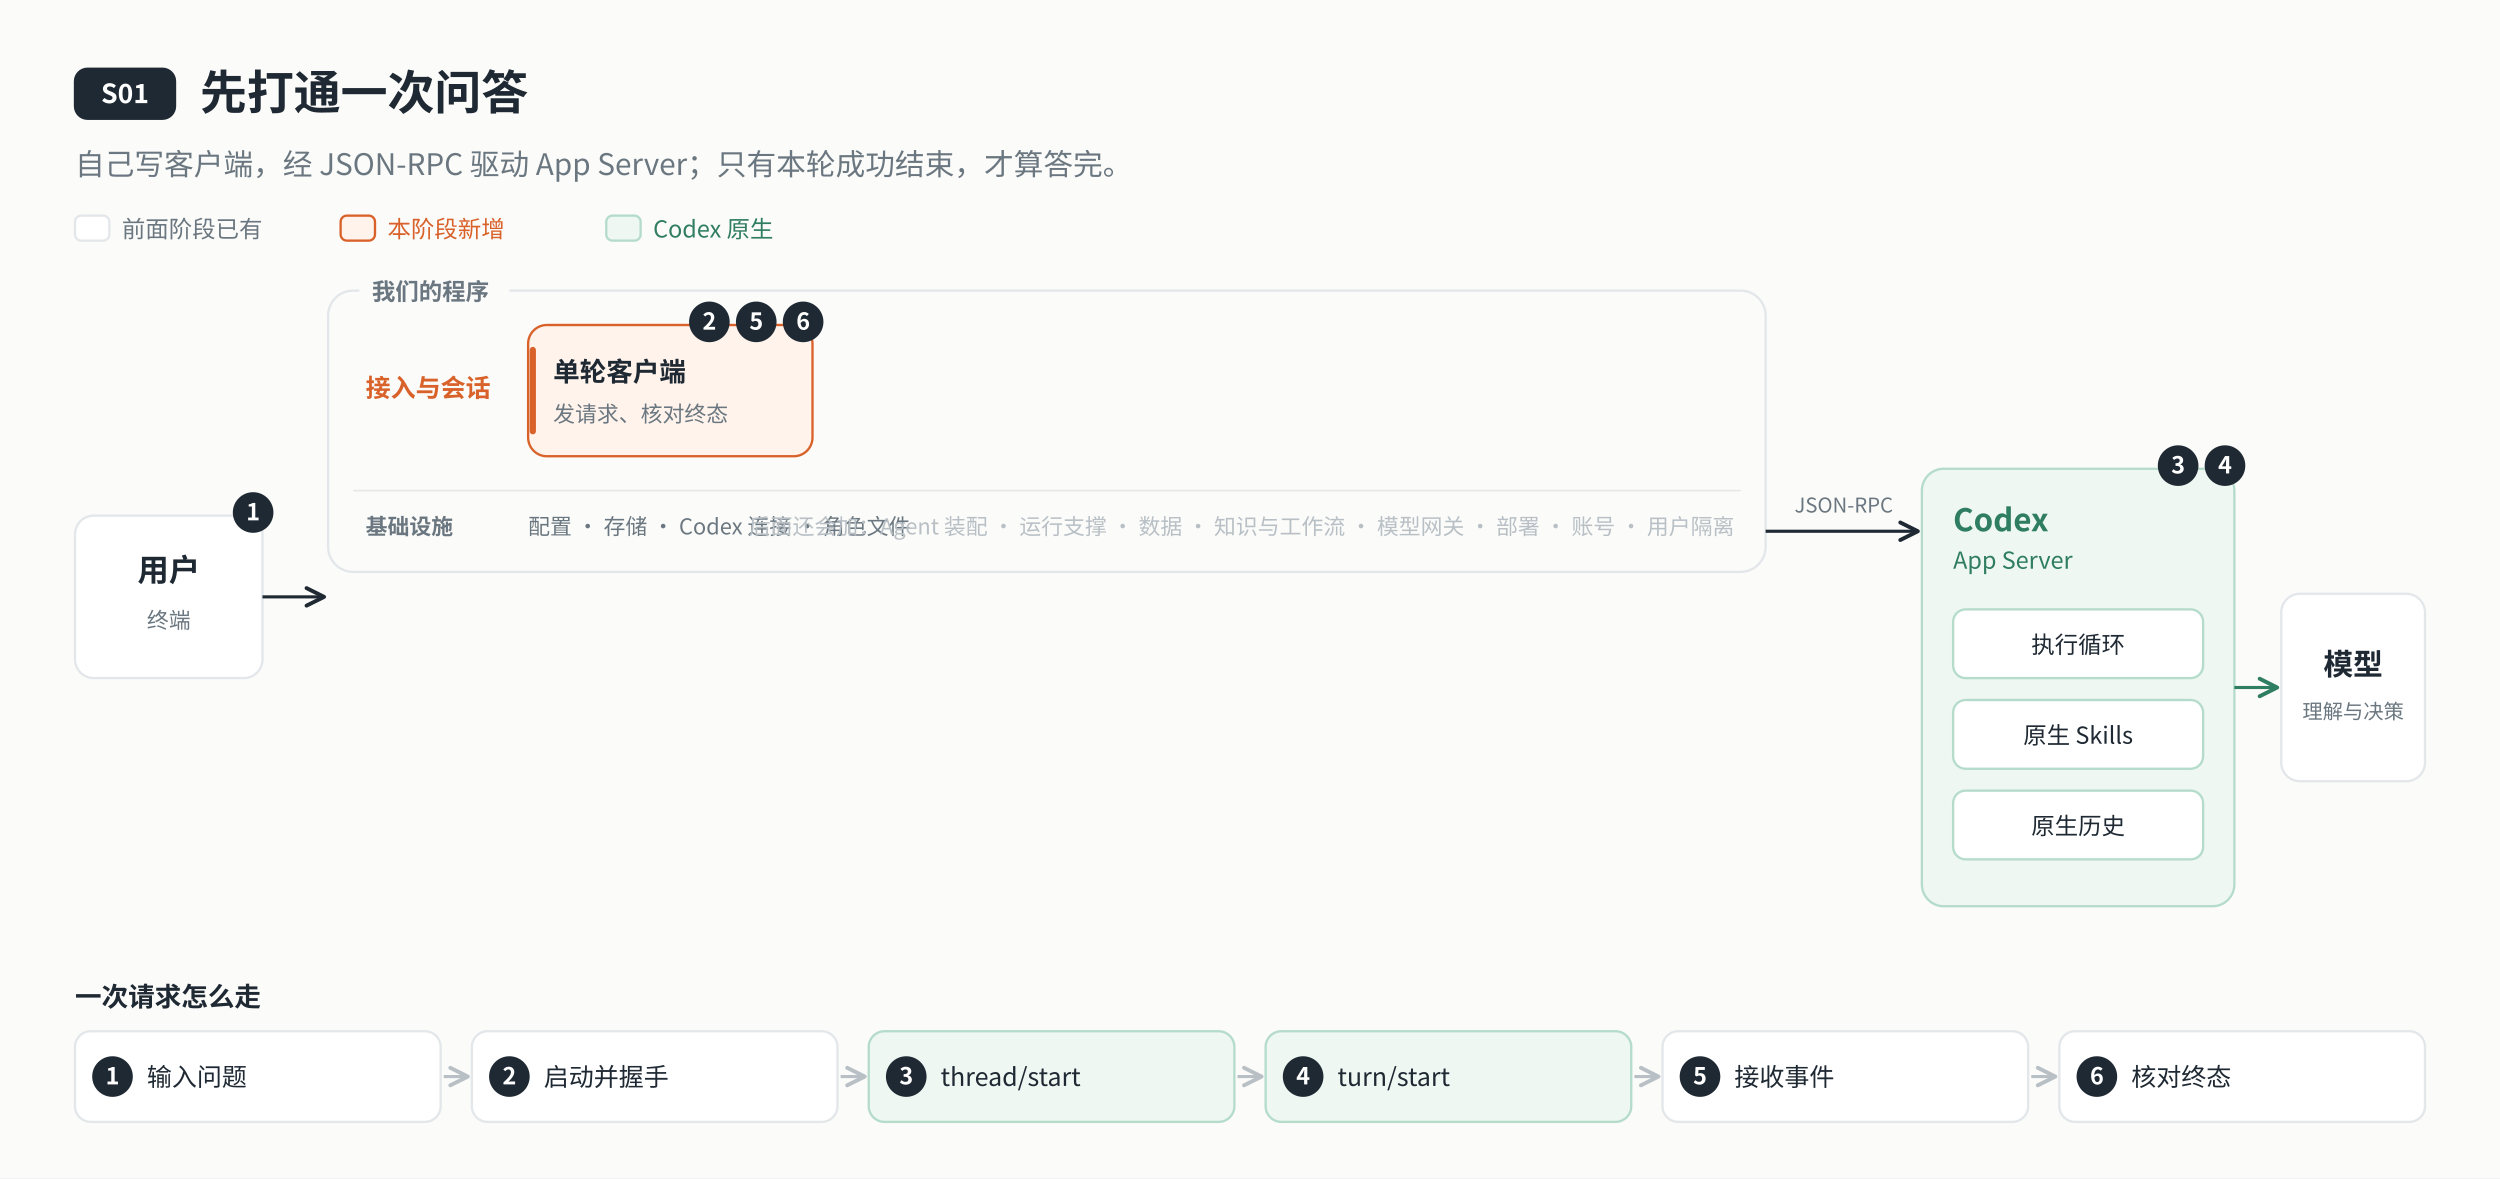
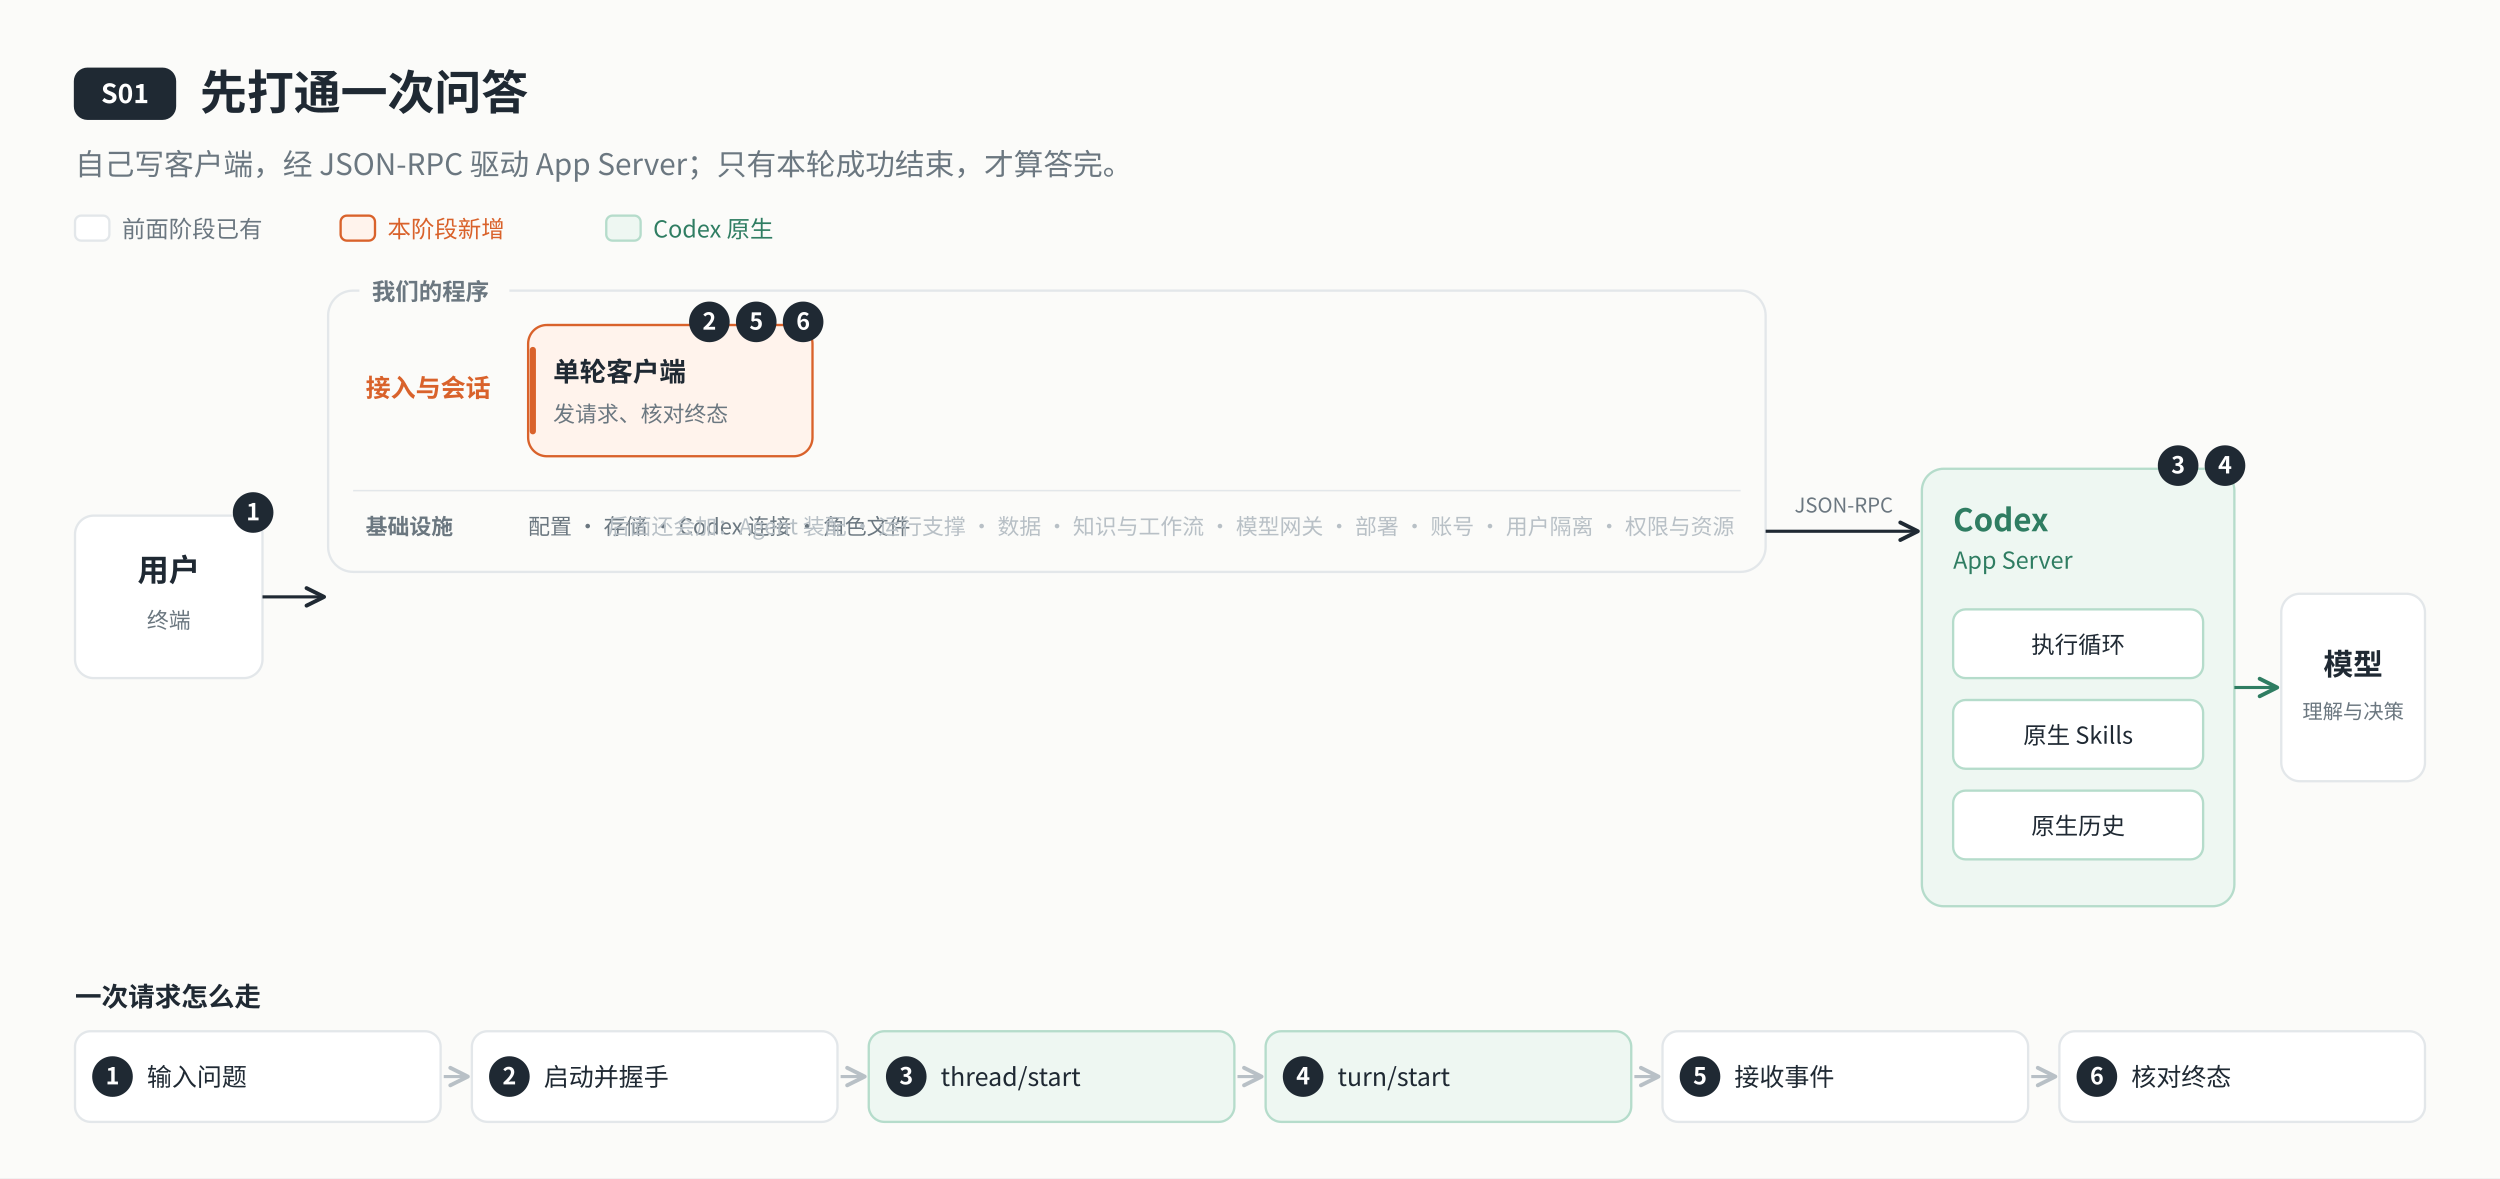
<svg xmlns="http://www.w3.org/2000/svg" width="1600" height="754" viewBox="0 0 1600 754" role="img" aria-labelledby="title desc">
  <defs>
    <marker id="mB8C0C6" viewBox="0 0 10 10" refX="8" refY="5" markerWidth="7" markerHeight="7" orient="auto-start-reverse">
      <path d="M1 1 L9 5 L1 9" fill="none" stroke="#B8C0C6" stroke-width="1.8" stroke-linecap="round" stroke-linejoin="round" />
    </marker>
    <marker id="m1F2933" viewBox="0 0 10 10" refX="8" refY="5" markerWidth="7" markerHeight="7" orient="auto-start-reverse">
      <path d="M1 1 L9 5 L1 9" fill="none" stroke="#1F2933" stroke-width="1.8" stroke-linecap="round" stroke-linejoin="round" />
    </marker>
    <marker id="m2F7D62" viewBox="0 0 10 10" refX="8" refY="5" markerWidth="7" markerHeight="7" orient="auto-start-reverse">
      <path d="M1 1 L9 5 L1 9" fill="none" stroke="#2F7D62" stroke-width="1.8" stroke-linecap="round" stroke-linejoin="round" />
    </marker>
  </defs>
  <g font-family="PingFang SC, Microsoft YaHei, Noto Sans CJK SC, sans-serif">
    <rect x="0" y="0" width="1600" height="754" fill="#FBFBF9" />
    <rect x="48" y="44" width="64" height="32" rx="8" fill="#1F2933" stroke="#1F2933" stroke-width="1.5" />
    <text x="80" y="66" font-size="17" fill="#fff" font-weight="700" text-anchor="middle">S01</text>
    <text x="128" y="70" font-size="30" fill="#1F2933" font-weight="700" text-anchor="start">先打通一次问答</text>
    <text x="48" y="112" font-size="19" fill="#6B7780" font-weight="400" text-anchor="start">自己写客户端，经 JSON-RPC 驱动 App Server；只有本轮成功结束，才算答完。</text>
    <rect x="48" y="138" width="22" height="16" rx="4" fill="#FFFFFF" stroke="#E3E7EA" stroke-width="1.5" />
    <text x="78" y="152" font-size="15" fill="#6B7780" font-weight="400" text-anchor="start">前面阶段已有</text>
    <rect x="218" y="138" width="22" height="16" rx="4" fill="#FFF3EC" stroke="#D9622B" stroke-width="1.5" />
    <text x="248" y="152" font-size="15" fill="#D9622B" font-weight="400" text-anchor="start">本阶段新增</text>
    <rect x="388" y="138" width="22" height="16" rx="4" fill="#EEF7F2" stroke="#B5DCCB" stroke-width="1.5" />
    <text x="418" y="152" font-size="15" fill="#2F7D62" font-weight="400" text-anchor="start">Codex 原生</text>
    <rect x="48" y="330" width="120" height="104" rx="12" fill="#FFFFFF" stroke="#E3E7EA" stroke-width="1.5" />
    <text x="108" y="372" font-size="20" fill="#1F2933" font-weight="600" text-anchor="middle">用户</text>
    <text x="108" y="402" font-size="14" fill="#6B7780" font-weight="400" text-anchor="middle">终端</text>
    <rect x="210" y="186" width="920" height="180" rx="16" fill="none" stroke="#E3E7EA" stroke-width="1.5" />
    <rect x="230" y="175" width="96" height="22" fill="#FBFBF9" />
    <text x="238" y="192" font-size="15" fill="#6B7780" font-weight="600" text-anchor="start">我们的程序</text>
    <text x="234" y="254" font-size="16" fill="#D9622B" font-weight="600" text-anchor="start">接入与会话</text>
    <rect x="338" y="208" width="182" height="84" rx="12" fill="#FFF3EC" stroke="#D9622B" stroke-width="1.5" />
    <rect x="339" y="222" width="4" height="56" rx="2" fill="#D9622B" />
    <text x="354" y="244" font-size="17" fill="#1F2933" font-weight="600" text-anchor="start">单轮客户端</text>
    <text x="354" y="270" font-size="14" fill="#6B7780" font-weight="400" text-anchor="start">发请求、核对终态</text>
    <line x1="226" y1="314" x2="1114" y2="314" stroke="#E3E7EA" stroke-width="1" />
    <text x="234" y="342" font-size="14" fill="#6B7780" font-weight="600" text-anchor="start">基础设施</text>
    <text x="338" y="342" font-size="14" fill="#6B7780" font-weight="400" text-anchor="start">配置 · 存储 · Codex 连接 · 角色文件</text>
-     <text x="1110" y="342" font-size="14" fill="#B8C0C6" font-weight="400" text-anchor="end">后面还会加：Agent 装配 · 运行支撑 · 数据 · 知识与工作流 · 模型网关 · 部署 · 账号 · 用户隔离</text>
+     <text x="1110" y="342" font-size="14" fill="#B8C0C6" font-weight="400" text-anchor="end">后面还会加：Agent 装配 · 运行支撑 · 数据 · 知识与工作流 · 模型网关 · 部署 · 账号 · 用户隔离 · 权限与资源</text>
    <rect x="1230" y="300" width="200" height="280" rx="14" fill="#EEF7F2" stroke="#B5DCCB" stroke-width="1.5" />
    <text x="1250" y="340" font-size="20" fill="#2F7D62" font-weight="700" text-anchor="start">Codex</text>
    <text x="1250" y="364" font-size="15" fill="#2F7D62" font-weight="400" text-anchor="start">App Server</text>
    <rect x="1250" y="390" width="160" height="44" rx="8" fill="#FFFFFF" stroke="#B5DCCB" stroke-width="1.5" />
    <text x="1330" y="418" font-size="15" fill="#1F2933" font-weight="500" text-anchor="middle">执行循环</text>
    <rect x="1250" y="448" width="160" height="44" rx="8" fill="#FFFFFF" stroke="#B5DCCB" stroke-width="1.5" />
    <text x="1330" y="476" font-size="15" fill="#1F2933" font-weight="500" text-anchor="middle">原生 Skills</text>
    <rect x="1250" y="506" width="160" height="44" rx="8" fill="#FFFFFF" stroke="#B5DCCB" stroke-width="1.5" />
    <text x="1330" y="534" font-size="15" fill="#1F2933" font-weight="500" text-anchor="middle">原生历史</text>
    <rect x="1460" y="380" width="92" height="120" rx="12" fill="#FFFFFF" stroke="#E3E7EA" stroke-width="1.5" />
    <text x="1506" y="432" font-size="19" fill="#1F2933" font-weight="600" text-anchor="middle">模型</text>
    <text x="1506" y="460" font-size="13" fill="#6B7780" font-weight="400" text-anchor="middle">理解与决策</text>
    <path d="M168,382 L206,382" fill="none" stroke="#1F2933" stroke-width="2" marker-end="url(#m1F2933)" />
    <path d="M1130,340 L1226,340" fill="none" stroke="#1F2933" stroke-width="2" marker-end="url(#m1F2933)" />
    <text x="1180" y="328" font-size="13" fill="#6B7780" font-weight="500" text-anchor="middle">JSON-RPC</text>
    <path d="M1430,440 L1456,440" fill="none" stroke="#2F7D62" stroke-width="2" marker-end="url(#m2F7D62)" />
    <circle cx="162" cy="328" r="13" fill="#1F2933" />
    <text x="162" y="333" font-size="15" fill="#fff" font-weight="700" text-anchor="middle">1</text>
    <circle cx="454" cy="206" r="13" fill="#1F2933" />
    <text x="454" y="211" font-size="15" fill="#fff" font-weight="700" text-anchor="middle">2</text>
    <circle cx="484" cy="206" r="13" fill="#1F2933" />
    <text x="484" y="211" font-size="15" fill="#fff" font-weight="700" text-anchor="middle">5</text>
    <circle cx="514" cy="206" r="13" fill="#1F2933" />
    <text x="514" y="211" font-size="15" fill="#fff" font-weight="700" text-anchor="middle">6</text>
    <circle cx="1394" cy="298" r="13" fill="#1F2933" />
    <text x="1394" y="303" font-size="15" fill="#fff" font-weight="700" text-anchor="middle">3</text>
    <circle cx="1424" cy="298" r="13" fill="#1F2933" />
    <text x="1424" y="303" font-size="15" fill="#fff" font-weight="700" text-anchor="middle">4</text>
    <text x="48" y="644" font-size="17" fill="#1F2933" font-weight="700" text-anchor="start">一次请求怎么走</text>
    <rect x="48" y="660" width="234" height="58" rx="10" fill="#FFFFFF" stroke="#E3E7EA" stroke-width="1.5" />
    <circle cx="72" cy="689" r="13" fill="#1F2933" />
    <text x="72" y="694" font-size="15" fill="#fff" font-weight="700" text-anchor="middle">1</text>
    <text x="94" y="695" font-size="16" fill="#1F2933" font-weight="500" text-anchor="start">输入问题</text>
    <path d="M284,689 L298,689" fill="none" stroke="#B8C0C6" stroke-width="2" marker-end="url(#mB8C0C6)" />
    <rect x="302" y="660" width="234" height="58" rx="10" fill="#FFFFFF" stroke="#E3E7EA" stroke-width="1.5" />
    <circle cx="326" cy="689" r="13" fill="#1F2933" />
    <text x="326" y="694" font-size="15" fill="#fff" font-weight="700" text-anchor="middle">2</text>
    <text x="348" y="695" font-size="16" fill="#1F2933" font-weight="500" text-anchor="start">启动并握手</text>
    <path d="M538,689 L552,689" fill="none" stroke="#B8C0C6" stroke-width="2" marker-end="url(#mB8C0C6)" />
    <rect x="556" y="660" width="234" height="58" rx="10" fill="#EEF7F2" stroke="#B5DCCB" stroke-width="1.5" />
    <circle cx="580" cy="689" r="13" fill="#1F2933" />
    <text x="580" y="694" font-size="15" fill="#fff" font-weight="700" text-anchor="middle">3</text>
    <text x="602" y="695" font-size="16" fill="#1F2933" font-weight="500" text-anchor="start">thread/start</text>
    <path d="M792,689 L806,689" fill="none" stroke="#B8C0C6" stroke-width="2" marker-end="url(#mB8C0C6)" />
    <rect x="810" y="660" width="234" height="58" rx="10" fill="#EEF7F2" stroke="#B5DCCB" stroke-width="1.5" />
    <circle cx="834" cy="689" r="13" fill="#1F2933" />
    <text x="834" y="694" font-size="15" fill="#fff" font-weight="700" text-anchor="middle">4</text>
    <text x="856" y="695" font-size="16" fill="#1F2933" font-weight="500" text-anchor="start">turn/start</text>
    <path d="M1046,689 L1060,689" fill="none" stroke="#B8C0C6" stroke-width="2" marker-end="url(#mB8C0C6)" />
    <rect x="1064" y="660" width="234" height="58" rx="10" fill="#FFFFFF" stroke="#E3E7EA" stroke-width="1.5" />
    <circle cx="1088" cy="689" r="13" fill="#1F2933" />
    <text x="1088" y="694" font-size="15" fill="#fff" font-weight="700" text-anchor="middle">5</text>
    <text x="1110" y="695" font-size="16" fill="#1F2933" font-weight="500" text-anchor="start">接收事件</text>
    <path d="M1300,689 L1314,689" fill="none" stroke="#B8C0C6" stroke-width="2" marker-end="url(#mB8C0C6)" />
    <rect x="1318" y="660" width="234" height="58" rx="10" fill="#FFFFFF" stroke="#E3E7EA" stroke-width="1.5" />
    <circle cx="1342" cy="689" r="13" fill="#1F2933" />
    <text x="1342" y="694" font-size="15" fill="#fff" font-weight="700" text-anchor="middle">6</text>
    <text x="1364" y="695" font-size="16" fill="#1F2933" font-weight="500" text-anchor="start">核对终态</text>
  </g>
</svg>
